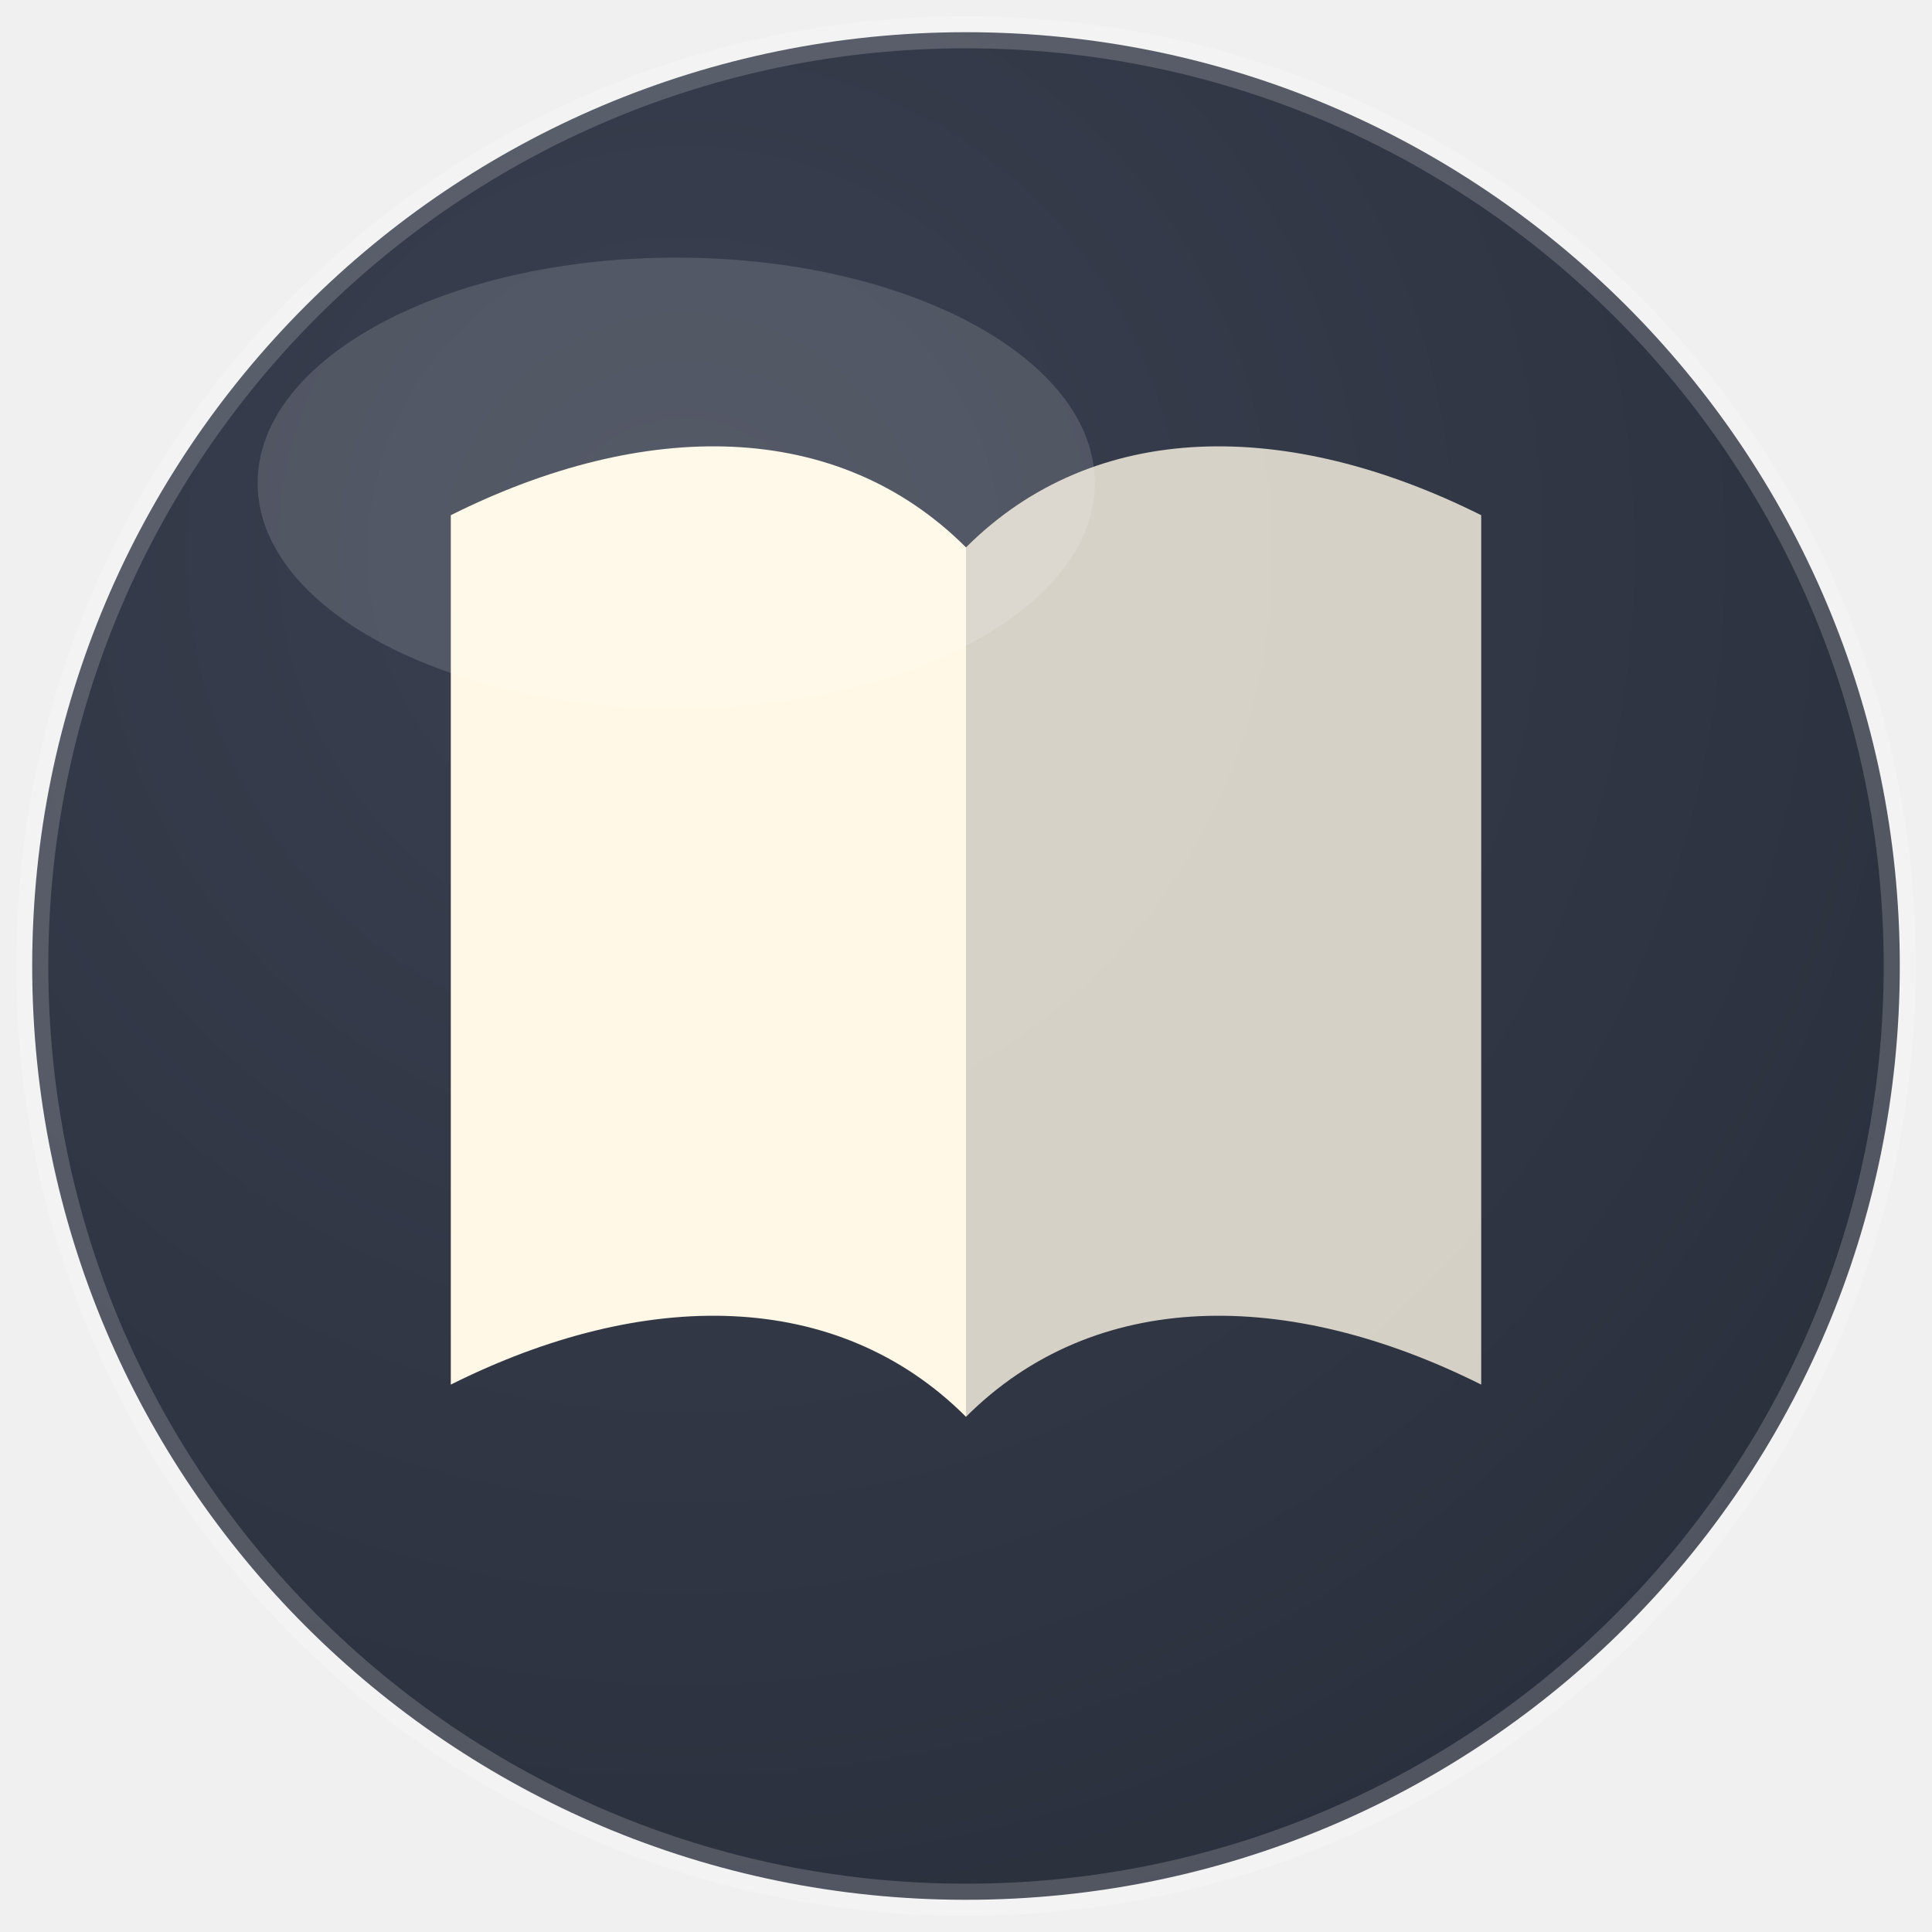
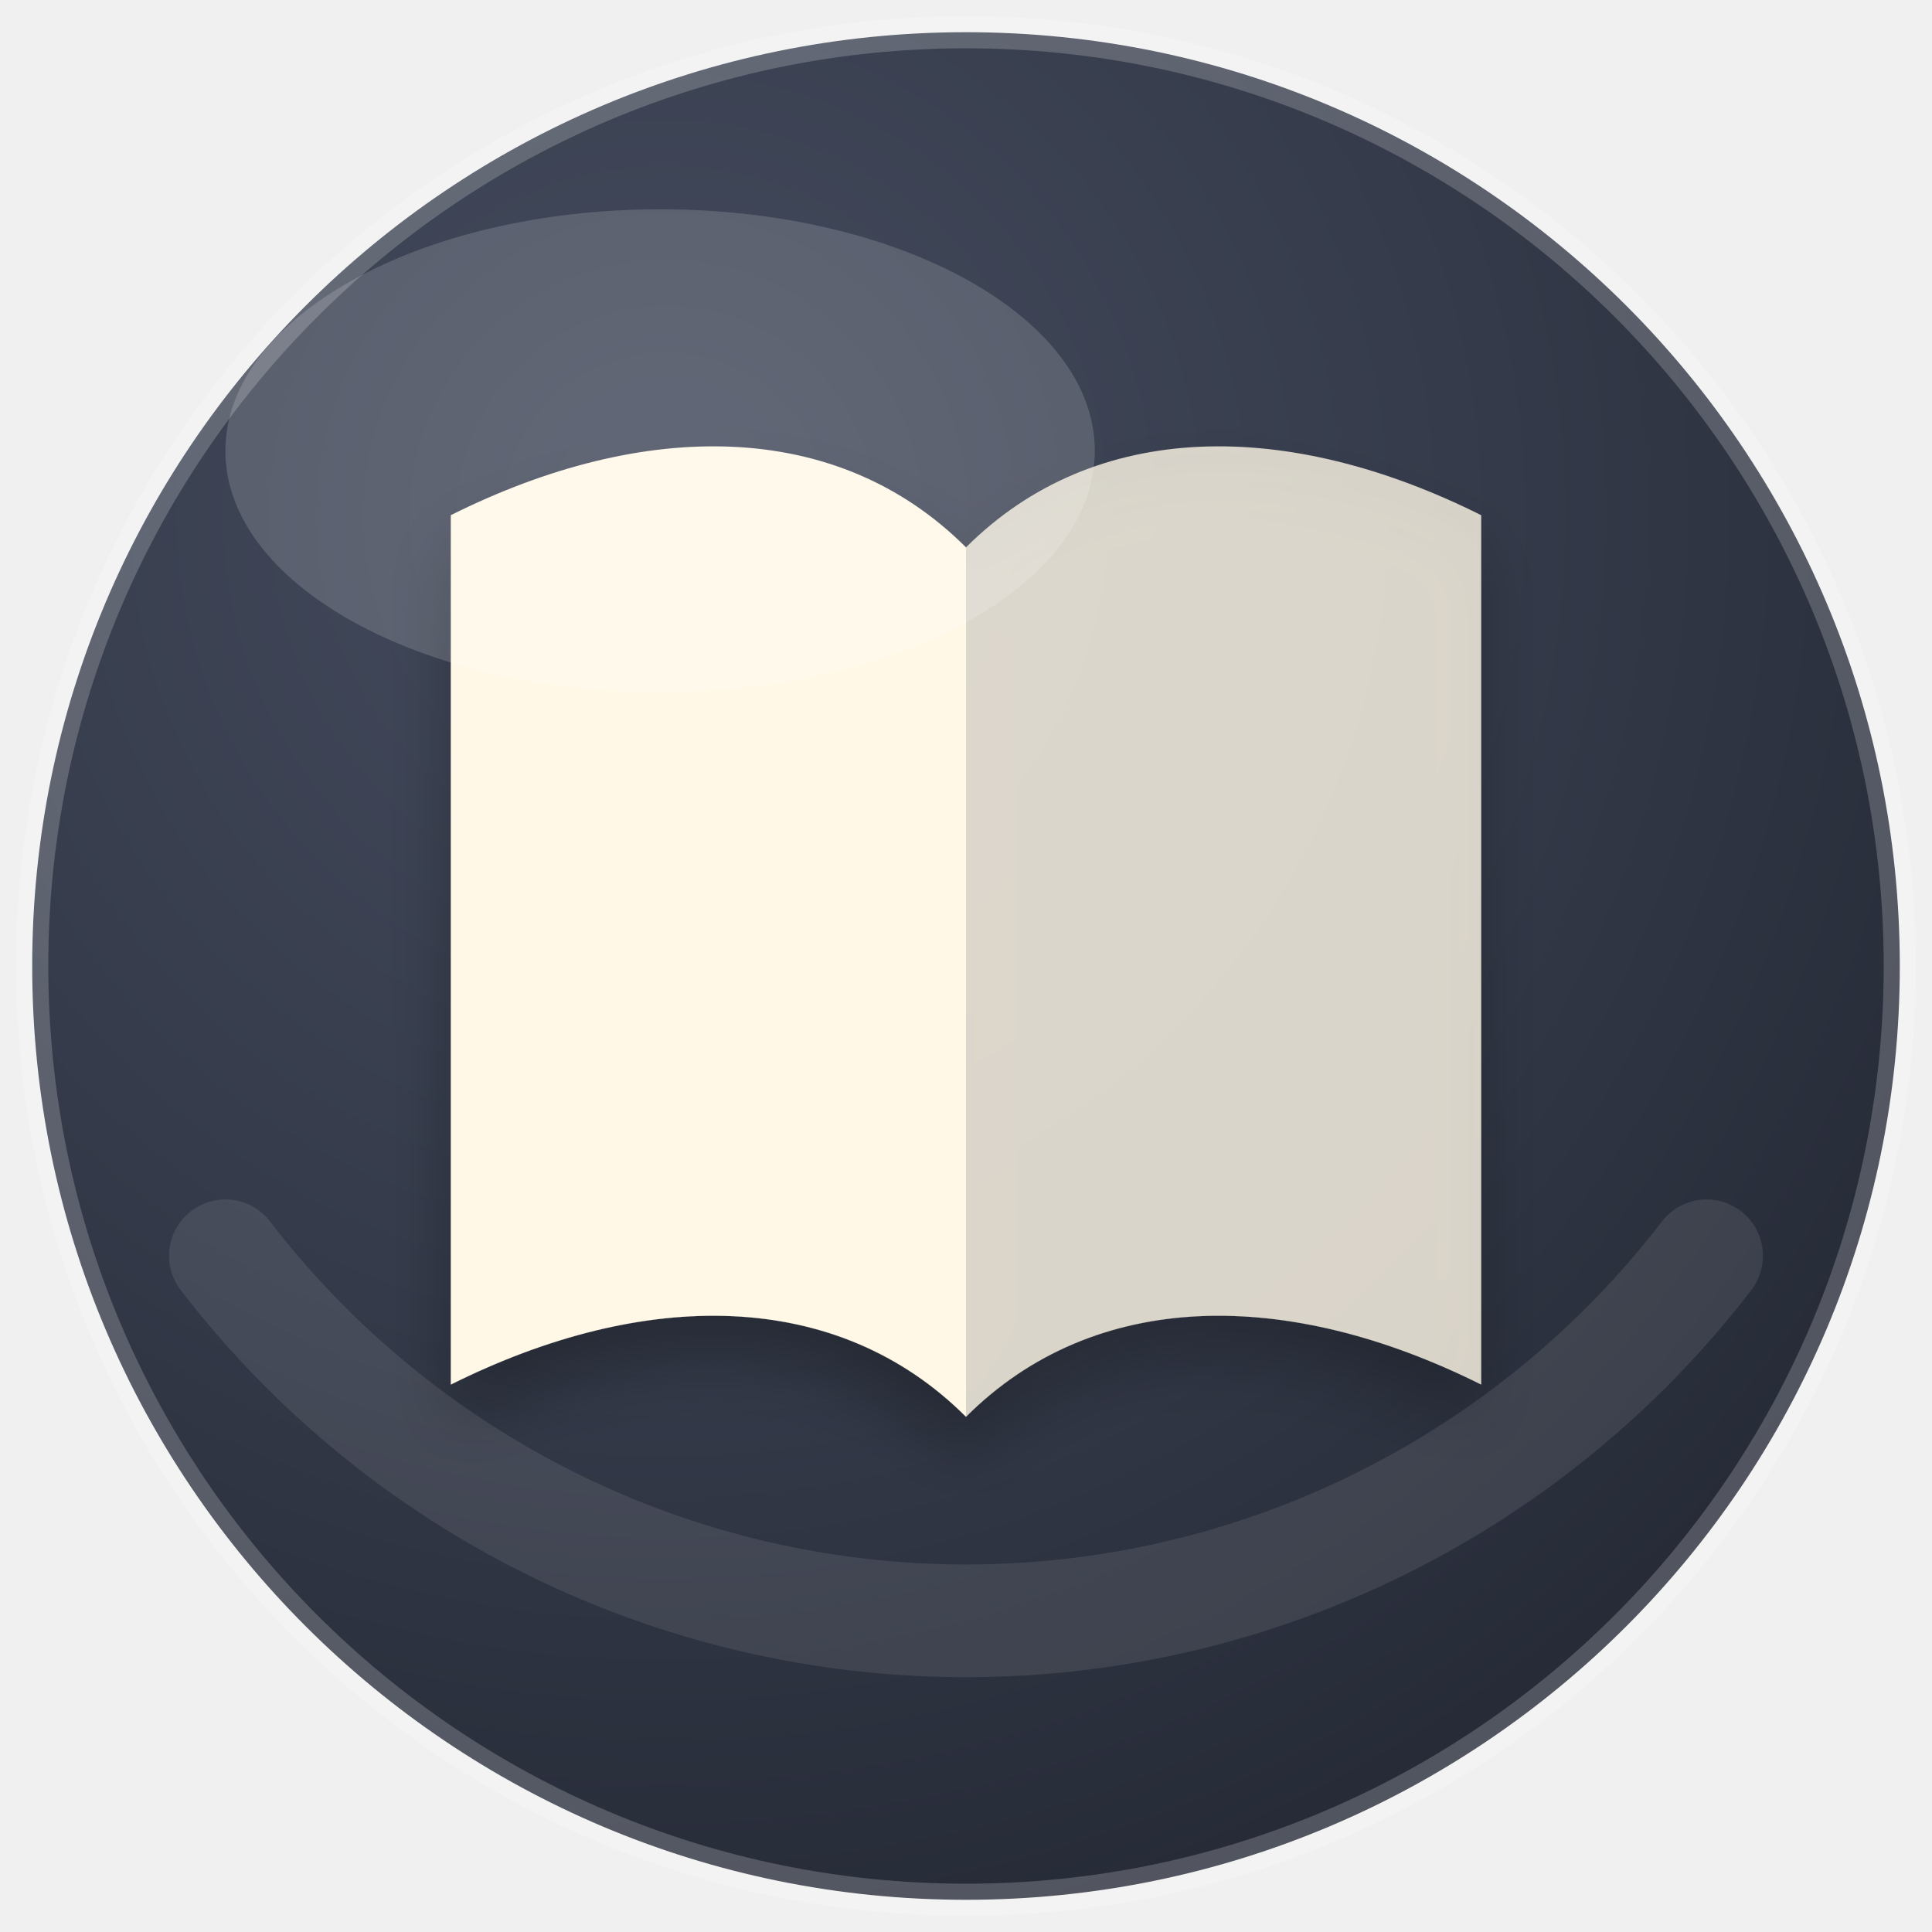
<svg xmlns="http://www.w3.org/2000/svg" viewBox="0 0 120 120" width="120" height="120" role="img" aria-label="Книга">
  <defs>
-     <radialGradient id="ф" cx="35%" cy="28%" r="82%">
-       <stop offset="0%" stop-color="#3a4050" />
-       <stop offset="100%" stop-color="#2a2f3c" />
+     <radialGradient id="ф" cx="34%" cy="26%" r="86%">
+       <stop offset="0%" stop-color="#454c5e" />
+       <stop offset="52%" stop-color="#343a49" />
+       <stop offset="100%" stop-color="#232733" />
    </radialGradient>
+     <filter id="т" x="-20%" y="-20%" width="140%" height="140%">
+       <feDropShadow dx="0" dy="2.5" stdDeviation="2" flood-color="#000000" flood-opacity="0.28" />
+     </filter>
  </defs>
  <circle cx="60" cy="60" r="58" fill="url(#ф)" />
-   <path d="M28 32c12-6 24-6 32 2v54c-8-8-20-8-32-2z" fill="#fff8e7" />
-   <path d="M92 32c-12-6-24-6-32 2v54c8-8 20-8 32-2z" fill="#fff8e7" opacity=".8" />
-   <ellipse cx="42" cy="30" rx="26" ry="14" fill="#ffffff" opacity=".14" />
-   <circle cx="60" cy="60" r="58" fill="none" stroke="#ffffff" stroke-opacity=".18" stroke-width="2" />
+   <g filter="url(#т)">
+     <path d="M28 32c12-6 24-6 32 2v54c-8-8-20-8-32-2z" fill="#fff8e7" />
+     <path d="M92 32c-12-6-24-6-32 2v54c8-8 20-8 32-2z" fill="#fff8e7" opacity=".8" />
+   </g>
+   <ellipse cx="41" cy="28" rx="27" ry="15" fill="#ffffff" opacity=".16" />
+   <path d="M14 78a58 58 0 0092 0" fill="none" stroke="#ffffff" stroke-opacity=".09" stroke-width="7" stroke-linecap="round" />
+   <circle cx="60" cy="60" r="58" fill="none" stroke="#ffffff" stroke-opacity=".20" stroke-width="2" />
</svg>
